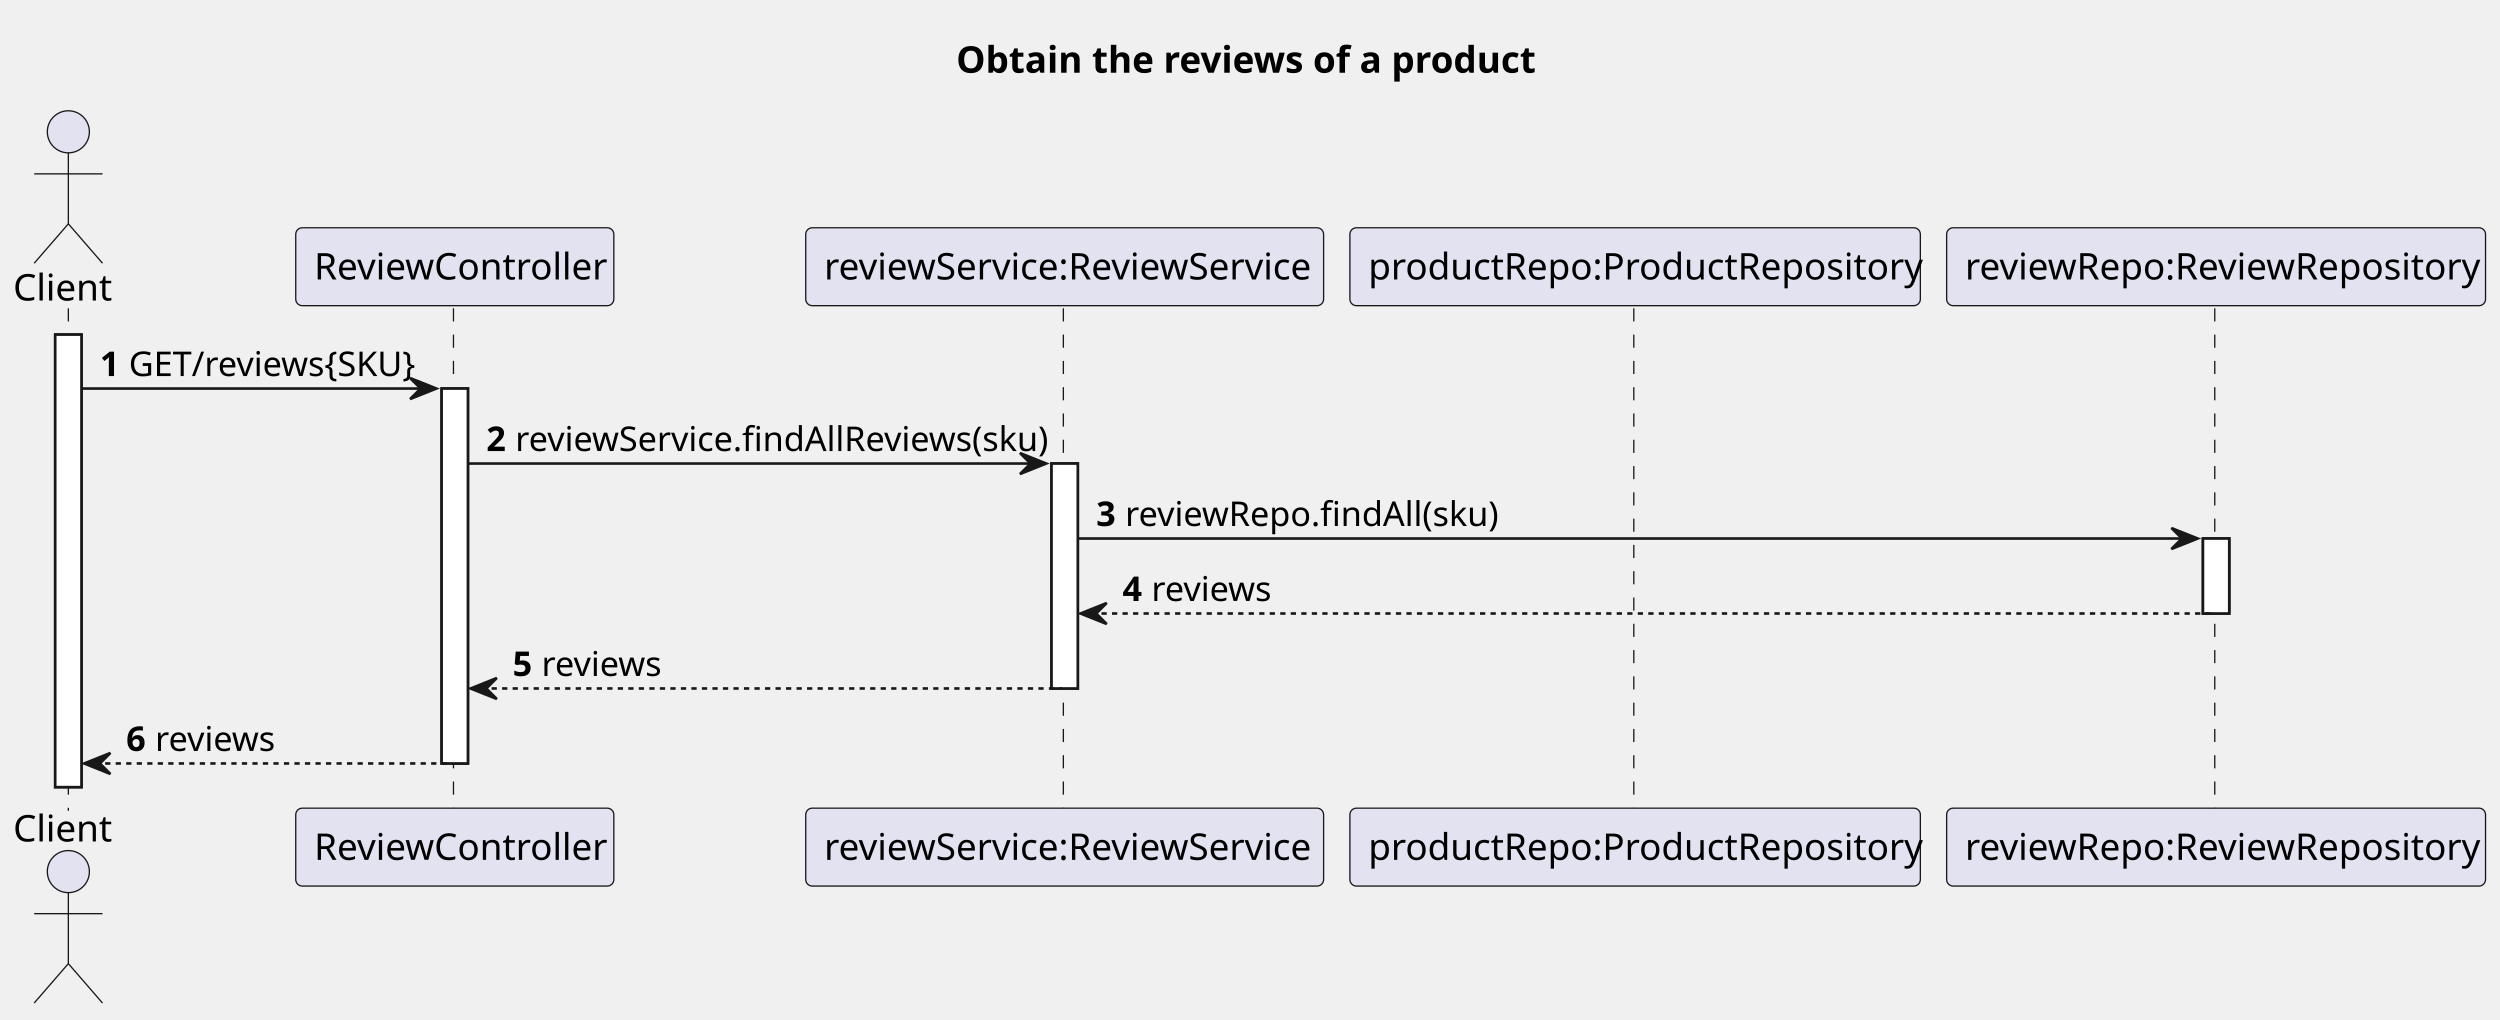
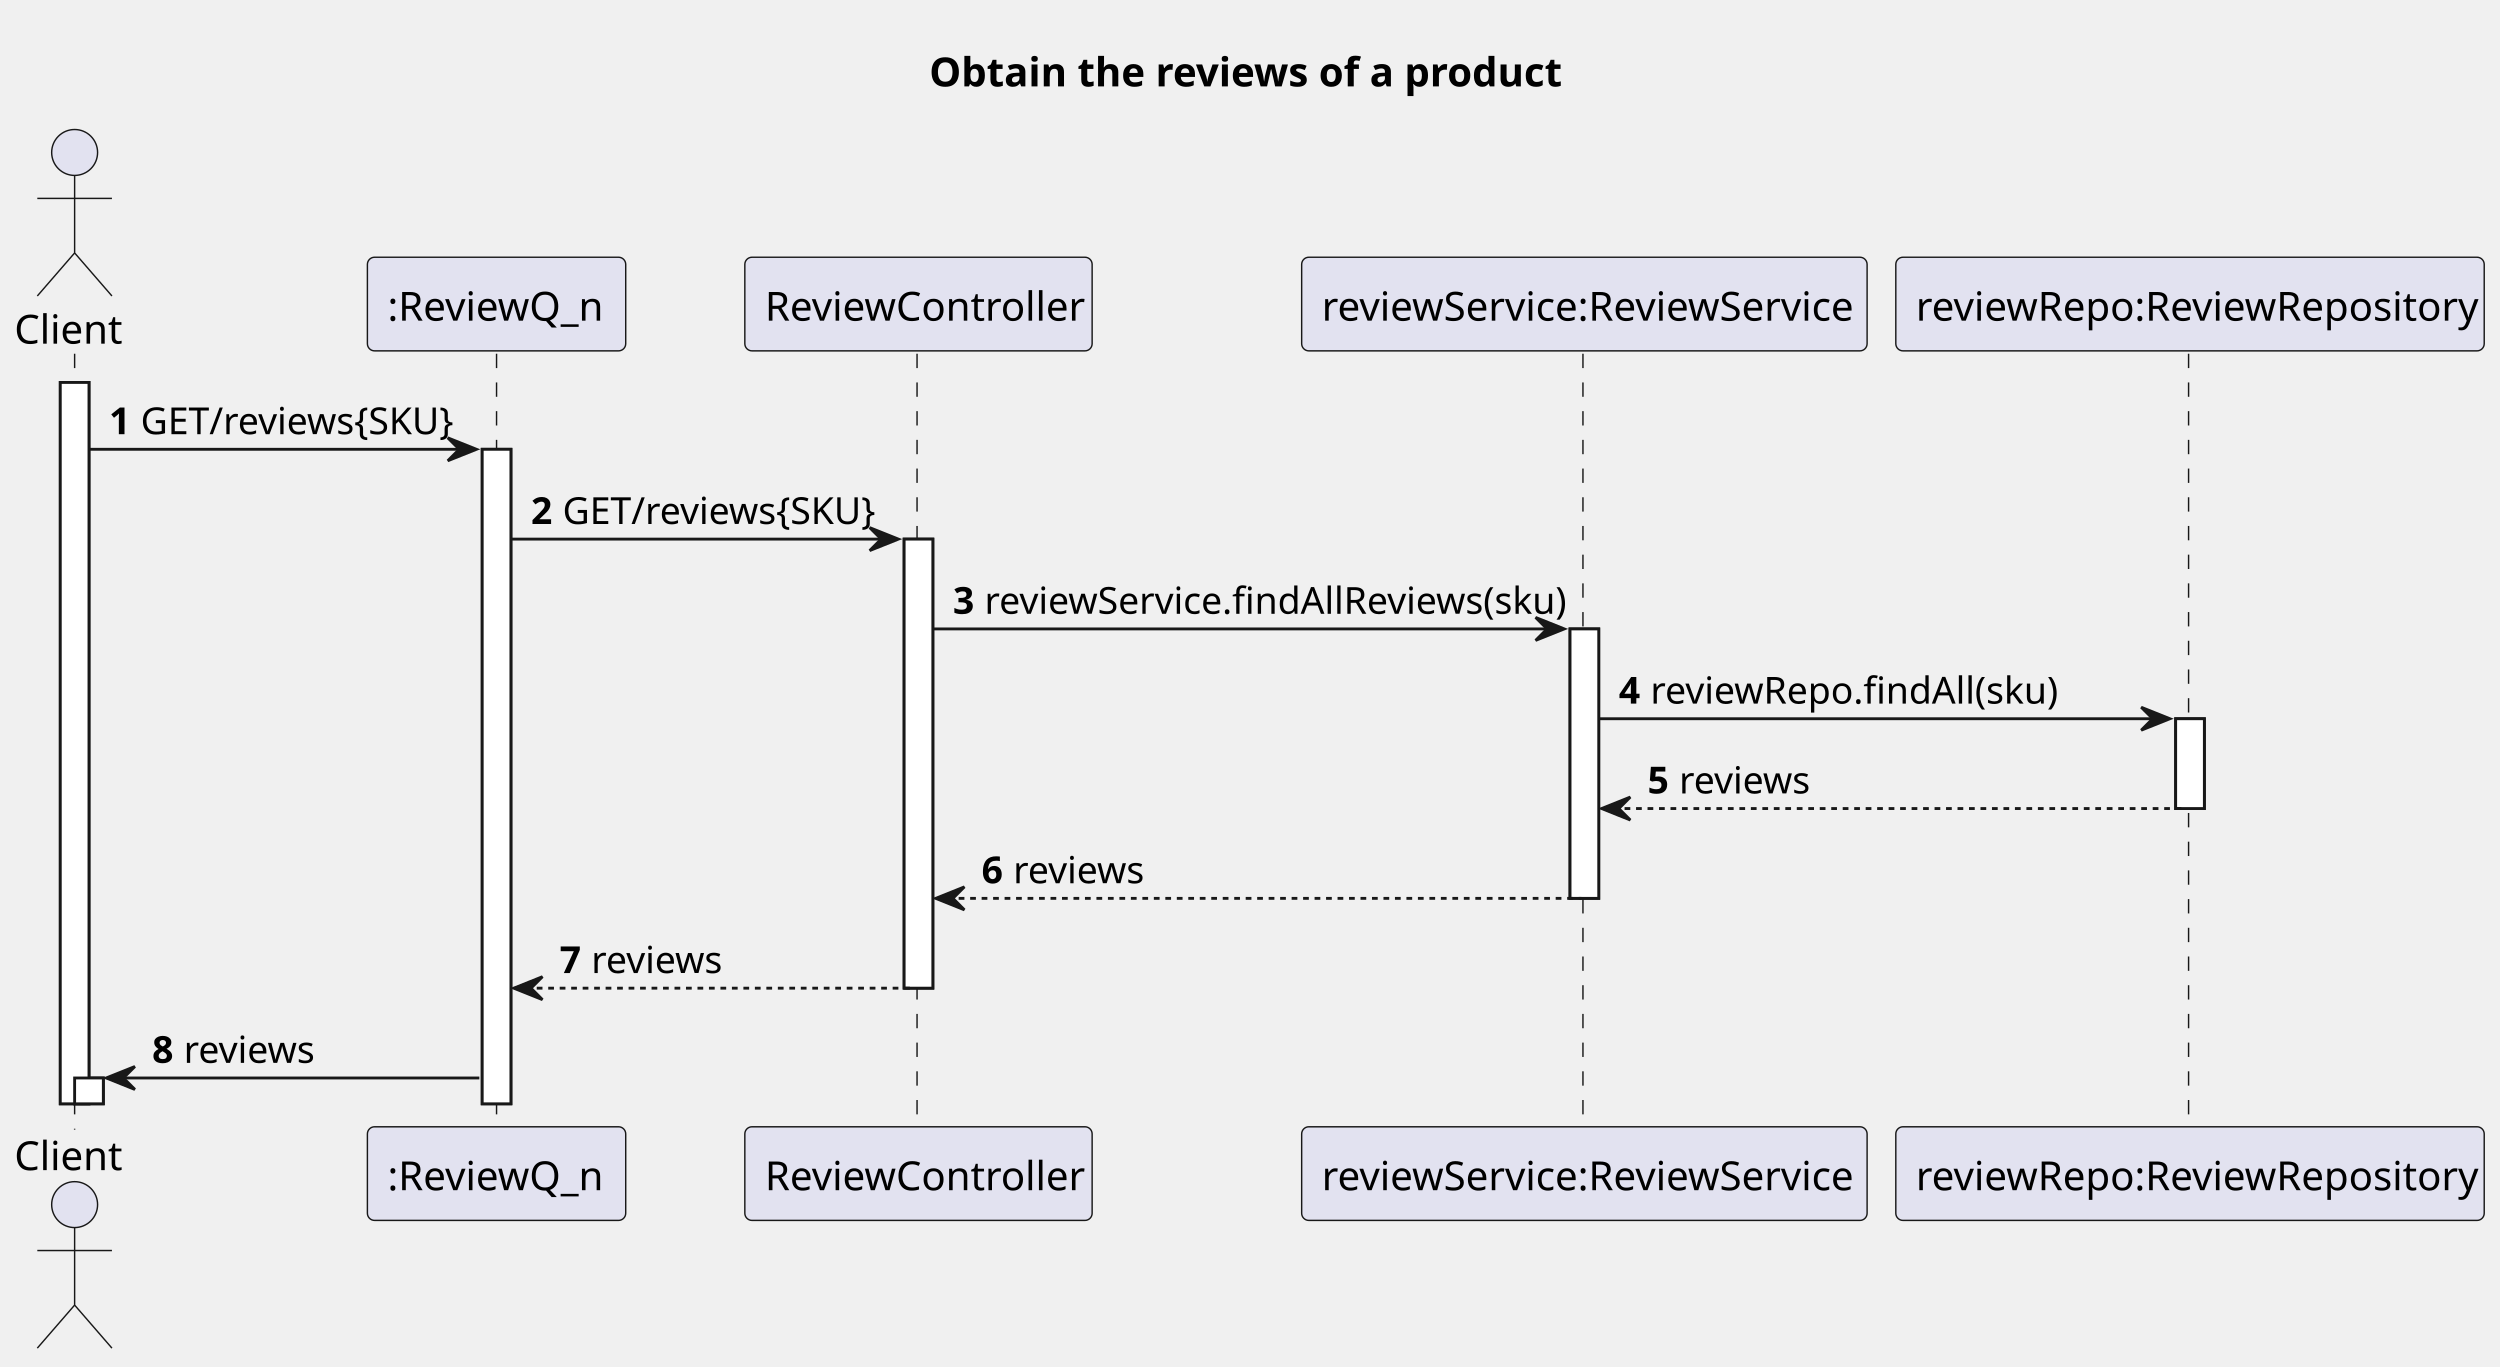
- <svg xmlns="http://www.w3.org/2000/svg" contentStyleType="text/css" height="388px" preserveAspectRatio="none" style="width:951px;height:388px;background:#FFFFFF;" version="1.1" viewBox="0 0 951 388" width="951px" zoomAndPan="magnify">
+ <svg xmlns="http://www.w3.org/2000/svg" contentStyleType="text/css" height="476px" preserveAspectRatio="none" style="width:871px;height:476px;background:#FFFFFF;" version="1.1" viewBox="0 0 871 476" width="871px" zoomAndPan="magnify">
  <defs />
  <g>
-     <rect fill="none" height="25.641" id="_title" style="stroke:none;stroke-width:1.0;" width="232" x="358.75" y="10" />
-     <text fill="#000000" font-family="sans-serif" font-size="14" font-weight="bold" lengthAdjust="spacing" textLength="222" x="363.75" y="27.674">Obtain the reviews of a product</text>
-     <rect fill="#FFFFFF" height="172.141" style="stroke:#181818;stroke-width:1.0;" width="10" x="21" y="127.281" />
-     <rect fill="#FFFFFF" height="142.617" style="stroke:#181818;stroke-width:1.0;" width="10" x="168" y="147.805" />
-     <rect fill="#FFFFFF" height="85.57" style="stroke:#181818;stroke-width:1.0;" width="10" x="400" y="176.328" />
-     <rect fill="#FFFFFF" height="28.523" style="stroke:#181818;stroke-width:1.0;" width="10" x="838" y="204.852" />
-     <line style="stroke:#181818;stroke-width:0.5;stroke-dasharray:5.0,5.0;" x1="26" x2="26" y1="117.281" y2="308.422" />
-     <line style="stroke:#181818;stroke-width:0.5;stroke-dasharray:5.0,5.0;" x1="172.5" x2="172.5" y1="117.281" y2="308.422" />
-     <line style="stroke:#181818;stroke-width:0.5;stroke-dasharray:5.0,5.0;" x1="404.5" x2="404.5" y1="117.281" y2="308.422" />
-     <line style="stroke:#181818;stroke-width:0.5;stroke-dasharray:5.0,5.0;" x1="621.5" x2="621.5" y1="117.281" y2="308.422" />
-     <line style="stroke:#181818;stroke-width:0.5;stroke-dasharray:5.0,5.0;" x1="842.5" x2="842.5" y1="117.281" y2="308.422" />
-     <text fill="#000000" font-family="sans-serif" font-size="14" lengthAdjust="spacing" textLength="36" x="5" y="114.314">Client</text>
-     <ellipse cx="26" cy="50.141" fill="#E2E2F0" rx="8" ry="8" style="stroke:#181818;stroke-width:0.5;" />
-     <path d="M26,58.141 L26,85.141 M13,66.141 L39,66.141 M26,85.141 L13,100.141 M26,85.141 L39,100.141 " fill="none" style="stroke:#181818;stroke-width:0.5;" />
-     <text fill="#000000" font-family="sans-serif" font-size="14" lengthAdjust="spacing" textLength="36" x="5" y="320.096">Client</text>
-     <ellipse cx="26" cy="331.562" fill="#E2E2F0" rx="8" ry="8" style="stroke:#181818;stroke-width:0.5;" />
-     <path d="M26,339.562 L26,366.562 M13,347.562 L39,347.562 M26,366.562 L13,381.562 M26,366.562 L39,381.562 " fill="none" style="stroke:#181818;stroke-width:0.5;" />
-     <rect fill="#E2E2F0" height="29.641" rx="2.5" ry="2.5" style="stroke:#181818;stroke-width:0.5;" width="121" x="112.5" y="86.641" />
-     <text fill="#000000" font-family="sans-serif" font-size="14" lengthAdjust="spacing" textLength="107" x="119.5" y="106.314">ReviewController</text>
-     <rect fill="#E2E2F0" height="29.641" rx="2.5" ry="2.5" style="stroke:#181818;stroke-width:0.5;" width="121" x="112.5" y="307.422" />
-     <text fill="#000000" font-family="sans-serif" font-size="14" lengthAdjust="spacing" textLength="107" x="119.5" y="327.096">ReviewController</text>
-     <rect fill="#E2E2F0" height="29.641" rx="2.5" ry="2.5" style="stroke:#181818;stroke-width:0.5;" width="197" x="306.5" y="86.641" />
-     <text fill="#000000" font-family="sans-serif" font-size="14" lengthAdjust="spacing" textLength="183" x="313.5" y="106.314">reviewService:ReviewService</text>
-     <rect fill="#E2E2F0" height="29.641" rx="2.5" ry="2.5" style="stroke:#181818;stroke-width:0.5;" width="197" x="306.5" y="307.422" />
-     <text fill="#000000" font-family="sans-serif" font-size="14" lengthAdjust="spacing" textLength="183" x="313.5" y="327.096">reviewService:ReviewService</text>
-     <rect fill="#E2E2F0" height="29.641" rx="2.5" ry="2.5" style="stroke:#181818;stroke-width:0.5;" width="217" x="513.5" y="86.641" />
-     <text fill="#000000" font-family="sans-serif" font-size="14" lengthAdjust="spacing" textLength="203" x="520.5" y="106.314">productRepo:ProductRepository</text>
-     <rect fill="#E2E2F0" height="29.641" rx="2.5" ry="2.5" style="stroke:#181818;stroke-width:0.5;" width="217" x="513.5" y="307.422" />
-     <text fill="#000000" font-family="sans-serif" font-size="14" lengthAdjust="spacing" textLength="203" x="520.5" y="327.096">productRepo:ProductRepository</text>
-     <rect fill="#E2E2F0" height="29.641" rx="2.5" ry="2.5" style="stroke:#181818;stroke-width:0.5;" width="205" x="740.5" y="86.641" />
-     <text fill="#000000" font-family="sans-serif" font-size="14" lengthAdjust="spacing" textLength="191" x="747.5" y="106.314">reviewRepo:ReviewRepository</text>
-     <rect fill="#E2E2F0" height="29.641" rx="2.5" ry="2.5" style="stroke:#181818;stroke-width:0.5;" width="205" x="740.5" y="307.422" />
-     <text fill="#000000" font-family="sans-serif" font-size="14" lengthAdjust="spacing" textLength="191" x="747.5" y="327.096">reviewRepo:ReviewRepository</text>
-     <rect fill="#FFFFFF" height="172.141" style="stroke:#181818;stroke-width:1.0;" width="10" x="21" y="127.281" />
-     <rect fill="#FFFFFF" height="142.617" style="stroke:#181818;stroke-width:1.0;" width="10" x="168" y="147.805" />
-     <rect fill="#FFFFFF" height="85.57" style="stroke:#181818;stroke-width:1.0;" width="10" x="400" y="176.328" />
-     <rect fill="#FFFFFF" height="28.523" style="stroke:#181818;stroke-width:1.0;" width="10" x="838" y="204.852" />
-     <polygon fill="#181818" points="156,143.805,166,147.805,156,151.805,160,147.805" style="stroke:#181818;stroke-width:1.0;" />
-     <line style="stroke:#181818;stroke-width:1.0;" x1="31" x2="162" y1="147.805" y2="147.805" />
-     <text fill="#000000" font-family="sans-serif" font-size="13" font-weight="bold" lengthAdjust="spacing" textLength="7" x="38" y="143.05">1</text>
-     <text fill="#000000" font-family="sans-serif" font-size="13" lengthAdjust="spacing" textLength="107" x="49" y="143.05">GET/reviews{SKU}</text>
-     <polygon fill="#181818" points="388,172.328,398,176.328,388,180.328,392,176.328" style="stroke:#181818;stroke-width:1.0;" />
-     <line style="stroke:#181818;stroke-width:1.0;" x1="178" x2="394" y1="176.328" y2="176.328" />
-     <text fill="#000000" font-family="sans-serif" font-size="13" font-weight="bold" lengthAdjust="spacing" textLength="7" x="185" y="171.573">2</text>
-     <text fill="#000000" font-family="sans-serif" font-size="13" lengthAdjust="spacing" textLength="192" x="196" y="171.573">reviewService.findAllReviews(sku)</text>
-     <polygon fill="#181818" points="826,200.852,836,204.852,826,208.852,830,204.852" style="stroke:#181818;stroke-width:1.0;" />
-     <line style="stroke:#181818;stroke-width:1.0;" x1="410" x2="832" y1="204.852" y2="204.852" />
-     <text fill="#000000" font-family="sans-serif" font-size="13" font-weight="bold" lengthAdjust="spacing" textLength="7" x="417" y="200.097">3</text>
-     <text fill="#000000" font-family="sans-serif" font-size="13" lengthAdjust="spacing" textLength="133" x="428" y="200.097">reviewRepo.findAll(sku)</text>
-     <polygon fill="#181818" points="421,229.375,411,233.375,421,237.375,417,233.375" style="stroke:#181818;stroke-width:1.0;" />
-     <line style="stroke:#181818;stroke-width:1.0;stroke-dasharray:2.0,2.0;" x1="415" x2="842" y1="233.375" y2="233.375" />
-     <text fill="#000000" font-family="sans-serif" font-size="13" font-weight="bold" lengthAdjust="spacing" textLength="7" x="427" y="228.62">4</text>
-     <text fill="#000000" font-family="sans-serif" font-size="13" lengthAdjust="spacing" textLength="42" x="438" y="228.62">reviews</text>
-     <polygon fill="#181818" points="189,257.898,179,261.898,189,265.898,185,261.898" style="stroke:#181818;stroke-width:1.0;" />
-     <line style="stroke:#181818;stroke-width:1.0;stroke-dasharray:2.0,2.0;" x1="183" x2="404" y1="261.898" y2="261.898" />
-     <text fill="#000000" font-family="sans-serif" font-size="13" font-weight="bold" lengthAdjust="spacing" textLength="7" x="195" y="257.144">5</text>
-     <text fill="#000000" font-family="sans-serif" font-size="13" lengthAdjust="spacing" textLength="42" x="206" y="257.144">reviews</text>
-     <polygon fill="#181818" points="42,286.422,32,290.422,42,294.422,38,290.422" style="stroke:#181818;stroke-width:1.0;" />
-     <line style="stroke:#181818;stroke-width:1.0;stroke-dasharray:2.0,2.0;" x1="36" x2="172" y1="290.422" y2="290.422" />
-     <text fill="#000000" font-family="sans-serif" font-size="13" font-weight="bold" lengthAdjust="spacing" textLength="7" x="48" y="285.667">6</text>
-     <text fill="#000000" font-family="sans-serif" font-size="13" lengthAdjust="spacing" textLength="42" x="59" y="285.667">reviews</text>
+     <text fill="#000000" font-family="sans-serif" font-size="14" font-weight="bold" lengthAdjust="spacing" textLength="222" x="323.75" y="30.107">Obtain the reviews of a product</text>
+     <rect fill="#FFFFFF" height="251.328" style="stroke:#181818;stroke-width:1.0;" width="10" x="21" y="133.242" />
+     <rect fill="#FFFFFF" height="9" style="stroke:#181818;stroke-width:1.0;" width="10" x="26" y="375.57" />
+     <rect fill="#FFFFFF" height="228.037" style="stroke:#181818;stroke-width:1.0;" width="10" x="168" y="156.533" />
+     <rect fill="#FFFFFF" height="156.455" style="stroke:#181818;stroke-width:1.0;" width="10" x="315" y="187.824" />
+     <rect fill="#FFFFFF" height="93.873" style="stroke:#181818;stroke-width:1.0;" width="10" x="547" y="219.115" />
+     <rect fill="#FFFFFF" height="31.291" style="stroke:#181818;stroke-width:1.0;" width="10" x="758" y="250.406" />
+     <line style="stroke:#181818;stroke-width:0.5;stroke-dasharray:5.0,5.0;" x1="26" x2="26" y1="123.242" y2="393.57" />
+     <line style="stroke:#181818;stroke-width:0.5;stroke-dasharray:5.0,5.0;" x1="173" x2="173" y1="123.242" y2="393.57" />
+     <line style="stroke:#181818;stroke-width:0.5;stroke-dasharray:5.0,5.0;" x1="319.5" x2="319.5" y1="123.242" y2="393.57" />
+     <line style="stroke:#181818;stroke-width:0.5;stroke-dasharray:5.0,5.0;" x1="551.5" x2="551.5" y1="123.242" y2="393.57" />
+     <line style="stroke:#181818;stroke-width:0.5;stroke-dasharray:5.0,5.0;" x1="762.5" x2="762.5" y1="123.242" y2="393.57" />
+     <text fill="#000000" font-family="sans-serif" font-size="14" lengthAdjust="spacing" textLength="36" x="5" y="119.728">Client</text>
+     <ellipse cx="26" cy="53.121" fill="#E2E2F0" rx="8" ry="8" style="stroke:#181818;stroke-width:0.5;" />
+     <path d="M26,61.121 L26,88.121 M13,69.121 L39,69.121 M26,88.121 L13,103.121 M26,88.121 L39,103.121 " fill="none" style="stroke:#181818;stroke-width:0.5;" />
+     <text fill="#000000" font-family="sans-serif" font-size="14" lengthAdjust="spacing" textLength="36" x="5" y="407.678">Client</text>
+     <ellipse cx="26" cy="419.691" fill="#E2E2F0" rx="8" ry="8" style="stroke:#181818;stroke-width:0.5;" />
+     <path d="M26,427.691 L26,454.691 M13,435.691 L39,435.691 M26,454.691 L13,469.691 M26,454.691 L39,469.691 " fill="none" style="stroke:#181818;stroke-width:0.5;" />
+     <rect fill="#E2E2F0" height="32.621" rx="2.5" ry="2.5" style="stroke:#181818;stroke-width:0.5;" width="90" x="128" y="89.621" />
+     <text fill="#000000" font-family="sans-serif" font-size="14" lengthAdjust="spacing" textLength="76" x="135" y="111.728">:ReviewQ_n</text>
+     <rect fill="#E2E2F0" height="32.621" rx="2.5" ry="2.5" style="stroke:#181818;stroke-width:0.5;" width="90" x="128" y="392.57" />
+     <text fill="#000000" font-family="sans-serif" font-size="14" lengthAdjust="spacing" textLength="76" x="135" y="414.678">:ReviewQ_n</text>
+     <rect fill="#E2E2F0" height="32.621" rx="2.5" ry="2.5" style="stroke:#181818;stroke-width:0.5;" width="121" x="259.5" y="89.621" />
+     <text fill="#000000" font-family="sans-serif" font-size="14" lengthAdjust="spacing" textLength="107" x="266.5" y="111.728">ReviewController</text>
+     <rect fill="#E2E2F0" height="32.621" rx="2.5" ry="2.5" style="stroke:#181818;stroke-width:0.5;" width="121" x="259.5" y="392.57" />
+     <text fill="#000000" font-family="sans-serif" font-size="14" lengthAdjust="spacing" textLength="107" x="266.5" y="414.678">ReviewController</text>
+     <rect fill="#E2E2F0" height="32.621" rx="2.5" ry="2.5" style="stroke:#181818;stroke-width:0.5;" width="197" x="453.5" y="89.621" />
+     <text fill="#000000" font-family="sans-serif" font-size="14" lengthAdjust="spacing" textLength="183" x="460.5" y="111.728">reviewService:ReviewService</text>
+     <rect fill="#E2E2F0" height="32.621" rx="2.5" ry="2.5" style="stroke:#181818;stroke-width:0.5;" width="197" x="453.5" y="392.57" />
+     <text fill="#000000" font-family="sans-serif" font-size="14" lengthAdjust="spacing" textLength="183" x="460.5" y="414.678">reviewService:ReviewService</text>
+     <rect fill="#E2E2F0" height="32.621" rx="2.5" ry="2.5" style="stroke:#181818;stroke-width:0.5;" width="205" x="660.5" y="89.621" />
+     <text fill="#000000" font-family="sans-serif" font-size="14" lengthAdjust="spacing" textLength="191" x="667.5" y="111.728">reviewRepo:ReviewRepository</text>
+     <rect fill="#E2E2F0" height="32.621" rx="2.5" ry="2.5" style="stroke:#181818;stroke-width:0.5;" width="205" x="660.5" y="392.57" />
+     <text fill="#000000" font-family="sans-serif" font-size="14" lengthAdjust="spacing" textLength="191" x="667.5" y="414.678">reviewRepo:ReviewRepository</text>
+     <rect fill="#FFFFFF" height="251.328" style="stroke:#181818;stroke-width:1.0;" width="10" x="21" y="133.242" />
+     <rect fill="#FFFFFF" height="9" style="stroke:#181818;stroke-width:1.0;" width="10" x="26" y="375.57" />
+     <rect fill="#FFFFFF" height="228.037" style="stroke:#181818;stroke-width:1.0;" width="10" x="168" y="156.533" />
+     <rect fill="#FFFFFF" height="156.455" style="stroke:#181818;stroke-width:1.0;" width="10" x="315" y="187.824" />
+     <rect fill="#FFFFFF" height="93.873" style="stroke:#181818;stroke-width:1.0;" width="10" x="547" y="219.115" />
+     <rect fill="#FFFFFF" height="31.291" style="stroke:#181818;stroke-width:1.0;" width="10" x="758" y="250.406" />
+     <polygon fill="#181818" points="156,152.533,166,156.533,156,160.533,160,156.533" style="stroke:#181818;stroke-width:1.0;" />
+     <line style="stroke:#181818;stroke-width:1.0;" x1="31" x2="162" y1="156.533" y2="156.533" />
+     <text fill="#000000" font-family="sans-serif" font-size="13" font-weight="bold" lengthAdjust="spacing" textLength="7" x="38" y="151.27">1</text>
+     <text fill="#000000" font-family="sans-serif" font-size="13" lengthAdjust="spacing" textLength="107" x="49" y="151.27">GET/reviews{SKU}</text>
+     <polygon fill="#181818" points="303,183.824,313,187.824,303,191.824,307,187.824" style="stroke:#181818;stroke-width:1.0;" />
+     <line style="stroke:#181818;stroke-width:1.0;" x1="178" x2="309" y1="187.824" y2="187.824" />
+     <text fill="#000000" font-family="sans-serif" font-size="13" font-weight="bold" lengthAdjust="spacing" textLength="7" x="185" y="182.561">2</text>
+     <text fill="#000000" font-family="sans-serif" font-size="13" lengthAdjust="spacing" textLength="107" x="196" y="182.561">GET/reviews{SKU}</text>
+     <polygon fill="#181818" points="535,215.115,545,219.115,535,223.115,539,219.115" style="stroke:#181818;stroke-width:1.0;" />
+     <line style="stroke:#181818;stroke-width:1.0;" x1="325" x2="541" y1="219.115" y2="219.115" />
+     <text fill="#000000" font-family="sans-serif" font-size="13" font-weight="bold" lengthAdjust="spacing" textLength="7" x="332" y="213.852">3</text>
+     <text fill="#000000" font-family="sans-serif" font-size="13" lengthAdjust="spacing" textLength="192" x="343" y="213.852">reviewService.findAllReviews(sku)</text>
+     <polygon fill="#181818" points="746,246.406,756,250.406,746,254.406,750,250.406" style="stroke:#181818;stroke-width:1.0;" />
+     <line style="stroke:#181818;stroke-width:1.0;" x1="557" x2="752" y1="250.406" y2="250.406" />
+     <text fill="#000000" font-family="sans-serif" font-size="13" font-weight="bold" lengthAdjust="spacing" textLength="7" x="564" y="245.144">4</text>
+     <text fill="#000000" font-family="sans-serif" font-size="13" lengthAdjust="spacing" textLength="133" x="575" y="245.144">reviewRepo.findAll(sku)</text>
+     <polygon fill="#181818" points="568,277.697,558,281.697,568,285.697,564,281.697" style="stroke:#181818;stroke-width:1.0;" />
+     <line style="stroke:#181818;stroke-width:1.0;stroke-dasharray:2.0,2.0;" x1="562" x2="762" y1="281.697" y2="281.697" />
+     <text fill="#000000" font-family="sans-serif" font-size="13" font-weight="bold" lengthAdjust="spacing" textLength="7" x="574" y="276.435">5</text>
+     <text fill="#000000" font-family="sans-serif" font-size="13" lengthAdjust="spacing" textLength="42" x="585" y="276.435">reviews</text>
+     <polygon fill="#181818" points="336,308.988,326,312.988,336,316.988,332,312.988" style="stroke:#181818;stroke-width:1.0;" />
+     <line style="stroke:#181818;stroke-width:1.0;stroke-dasharray:2.0,2.0;" x1="330" x2="551" y1="312.988" y2="312.988" />
+     <text fill="#000000" font-family="sans-serif" font-size="13" font-weight="bold" lengthAdjust="spacing" textLength="7" x="342" y="307.726">6</text>
+     <text fill="#000000" font-family="sans-serif" font-size="13" lengthAdjust="spacing" textLength="42" x="353" y="307.726">reviews</text>
+     <polygon fill="#181818" points="189,340.279,179,344.279,189,348.279,185,344.279" style="stroke:#181818;stroke-width:1.0;" />
+     <line style="stroke:#181818;stroke-width:1.0;stroke-dasharray:2.0,2.0;" x1="183" x2="319" y1="344.279" y2="344.279" />
+     <text fill="#000000" font-family="sans-serif" font-size="13" font-weight="bold" lengthAdjust="spacing" textLength="7" x="195" y="339.017">7</text>
+     <text fill="#000000" font-family="sans-serif" font-size="13" lengthAdjust="spacing" textLength="42" x="206" y="339.017">reviews</text>
+     <polygon fill="#181818" points="47,371.57,37,375.57,47,379.57,43,375.57" style="stroke:#181818;stroke-width:1.0;" />
+     <line style="stroke:#181818;stroke-width:1.0;" x1="41" x2="167" y1="375.57" y2="375.57" />
+     <text fill="#000000" font-family="sans-serif" font-size="13" font-weight="bold" lengthAdjust="spacing" textLength="7" x="53" y="370.308">8</text>
+     <text fill="#000000" font-family="sans-serif" font-size="13" lengthAdjust="spacing" textLength="42" x="64" y="370.308">reviews</text>
  </g>
</svg>
